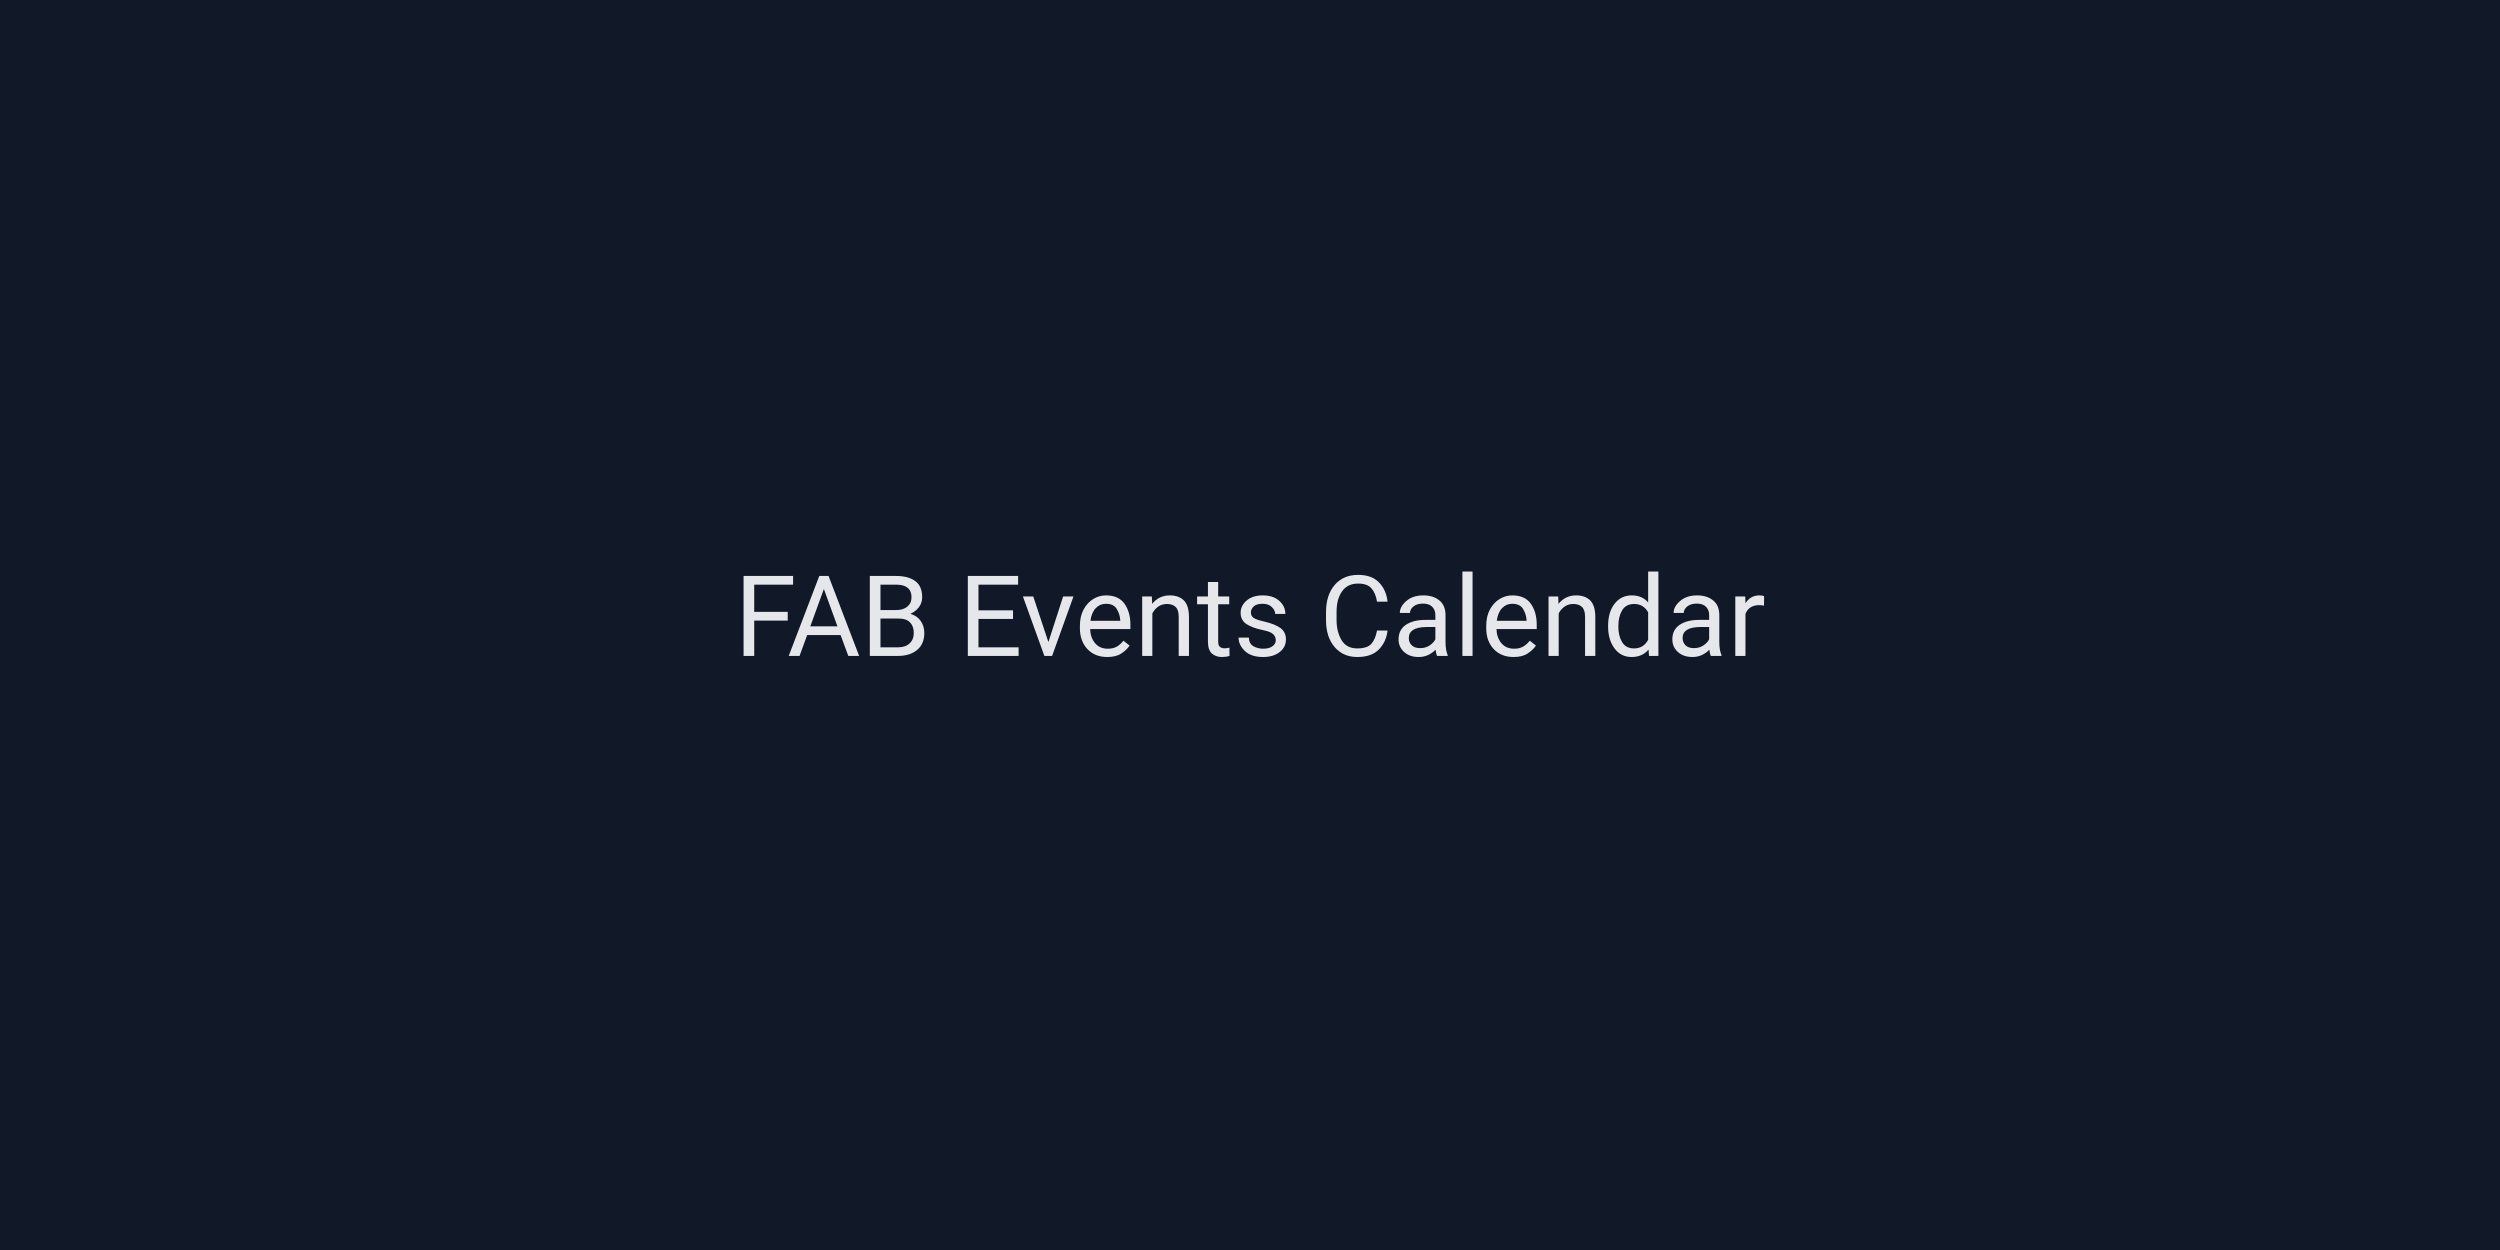
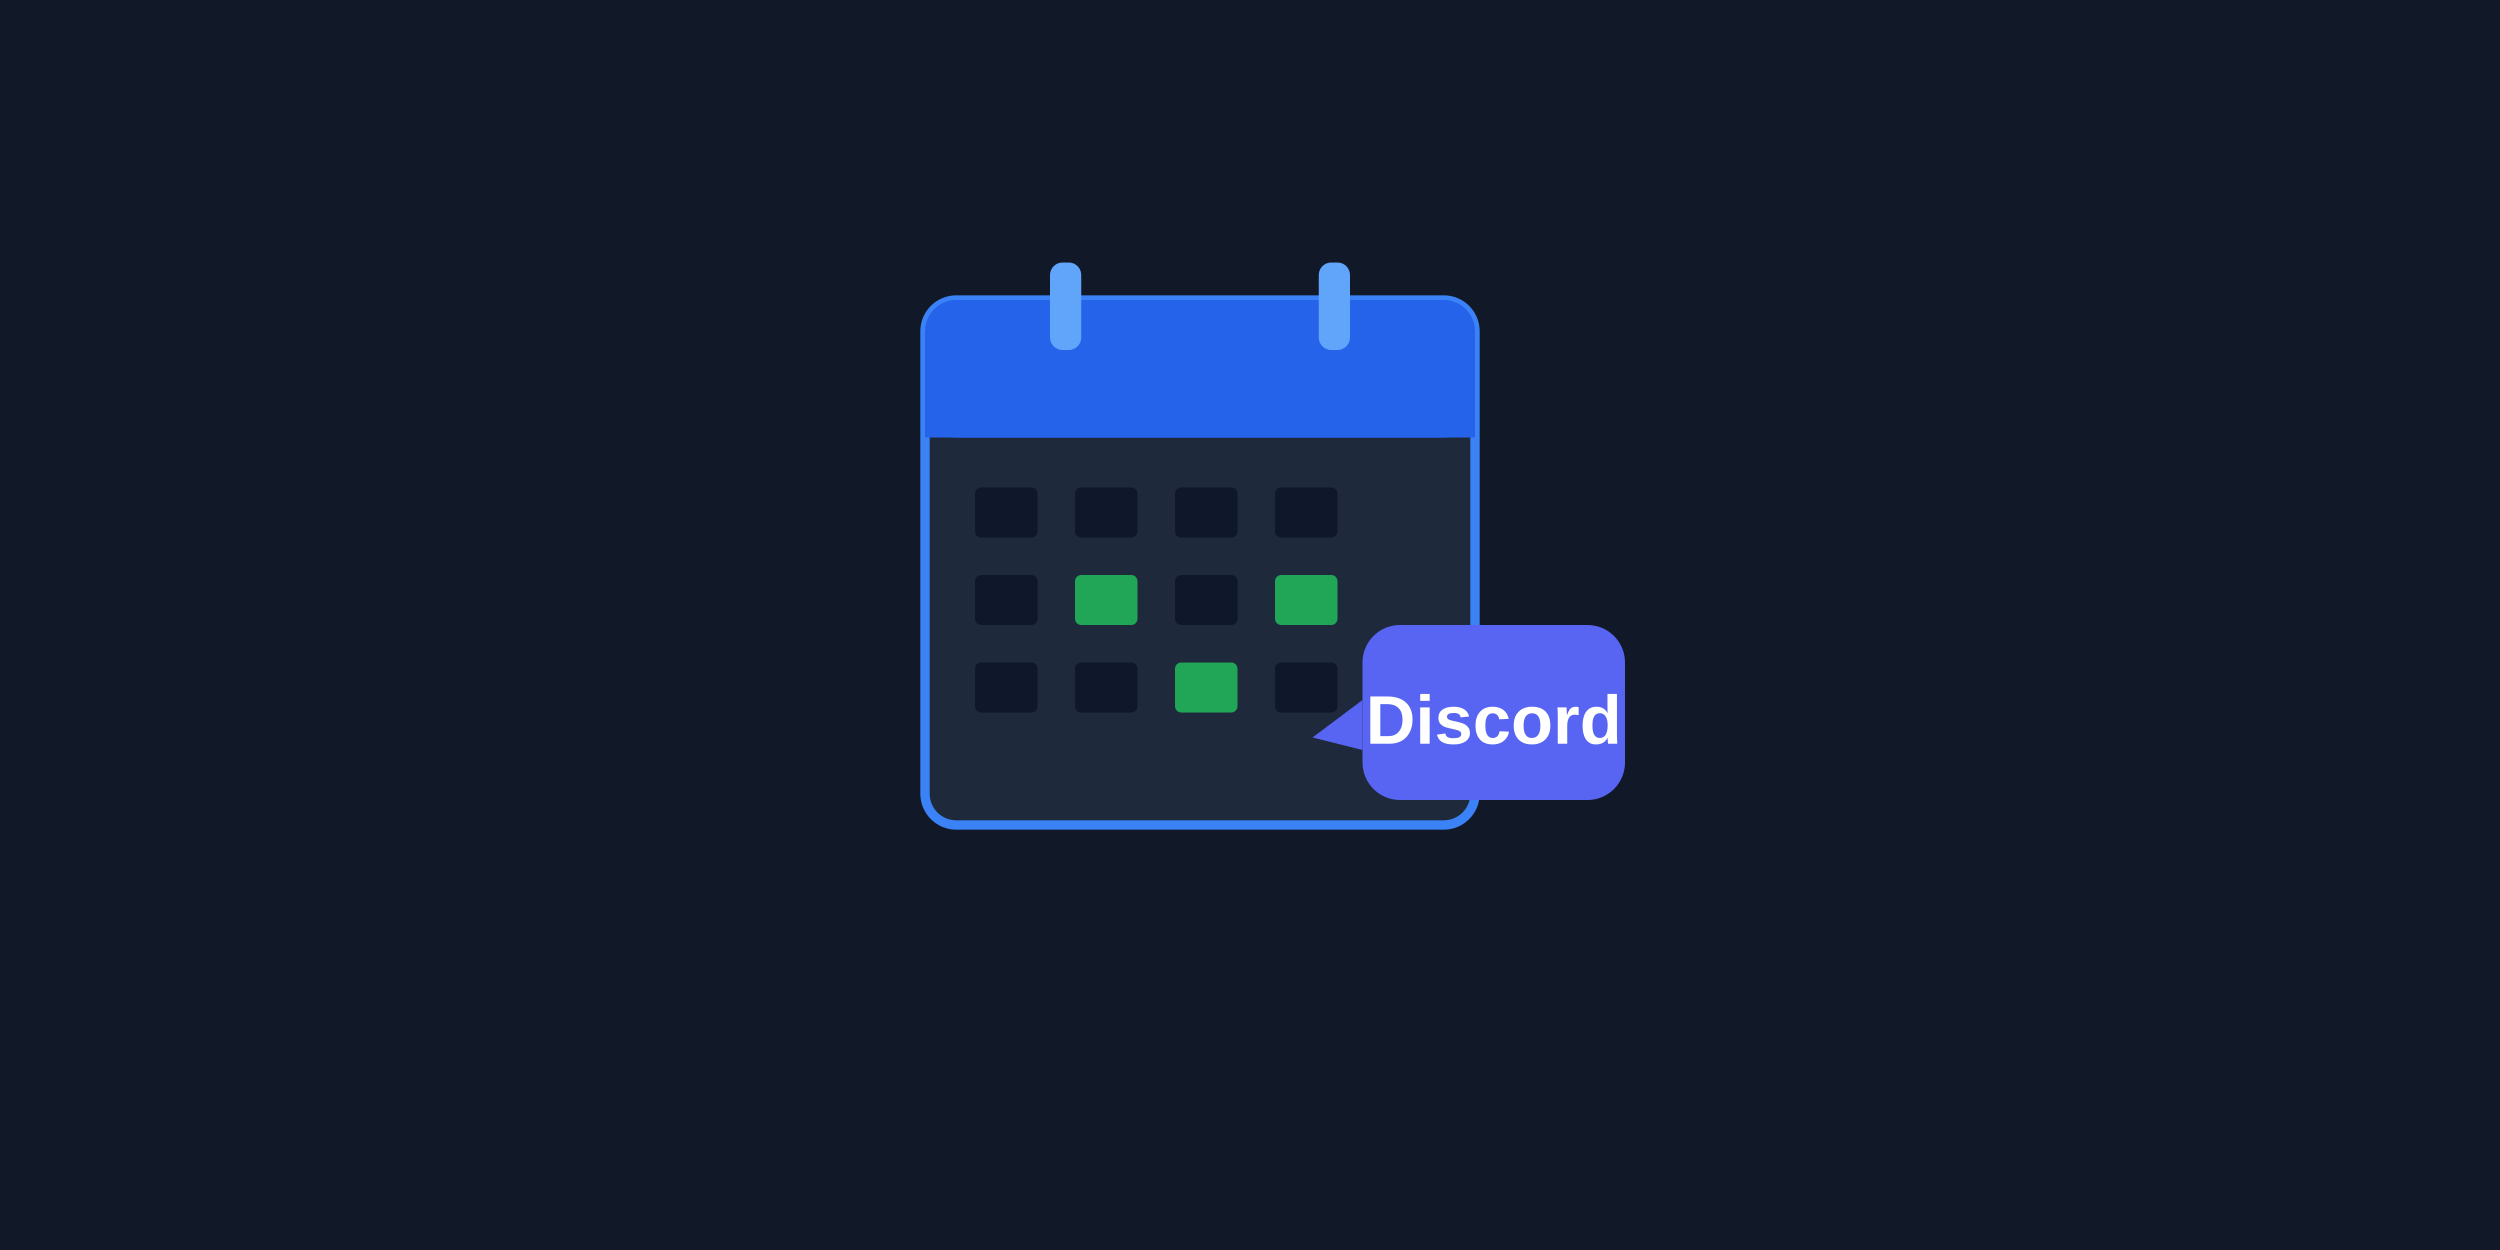
<svg xmlns="http://www.w3.org/2000/svg" width="400" height="200" viewBox="0 0 400 200">
  <rect width="400" height="200" fill="#111827" />
-   <text x="50%" y="50%" dominant-baseline="middle" text-anchor="middle" fill="#e5e7eb" font-family="Segoe UI, Roboto, Arial" font-size="18">FAB Events Calendar</text>
+   <rect x="148" y="48" width="88" height="84" rx="5" fill="#1e293b" stroke="#3b82f6" stroke-width="1.5" />
+   <rect x="148" y="48" width="88" height="22" rx="5" fill="#2563eb" />
+   <rect x="148" y="60" width="88" height="10" fill="#2563eb" />
+   <rect x="168" y="42" width="5" height="14" rx="2" fill="#60a5fa" />
+   <rect x="211" y="42" width="5" height="14" rx="2" fill="#60a5fa" />
+   <rect x="156" y="78" width="10" height="8" rx="1" fill="#0f172a" />
+   <rect x="172" y="78" width="10" height="8" rx="1" fill="#0f172a" />
+   <rect x="188" y="78" width="10" height="8" rx="1" fill="#0f172a" />
+   <rect x="204" y="78" width="10" height="8" rx="1" fill="#0f172a" />
+   <rect x="156" y="92" width="10" height="8" rx="1" fill="#0f172a" />
+   <rect x="172" y="92" width="10" height="8" rx="1" fill="#22c55e" opacity="0.8" />
+   <rect x="188" y="92" width="10" height="8" rx="1" fill="#0f172a" />
+   <rect x="204" y="92" width="10" height="8" rx="1" fill="#22c55e" opacity="0.8" />
+   <rect x="156" y="106" width="10" height="8" rx="1" fill="#0f172a" />
+   <rect x="172" y="106" width="10" height="8" rx="1" fill="#0f172a" />
+   <rect x="188" y="106" width="10" height="8" rx="1" fill="#22c55e" opacity="0.8" />
+   <rect x="204" y="106" width="10" height="8" rx="1" fill="#0f172a" />
+   <rect x="218" y="100" width="42" height="28" rx="6" fill="#5865f2" />
+   <text x="239" y="119" text-anchor="middle" fill="white" font-family="Segoe UI, Arial" font-size="11" font-weight="bold">Discord</text>
+   <polygon points="218,112 210,118 218,120" fill="#5865f2" />
</svg>
